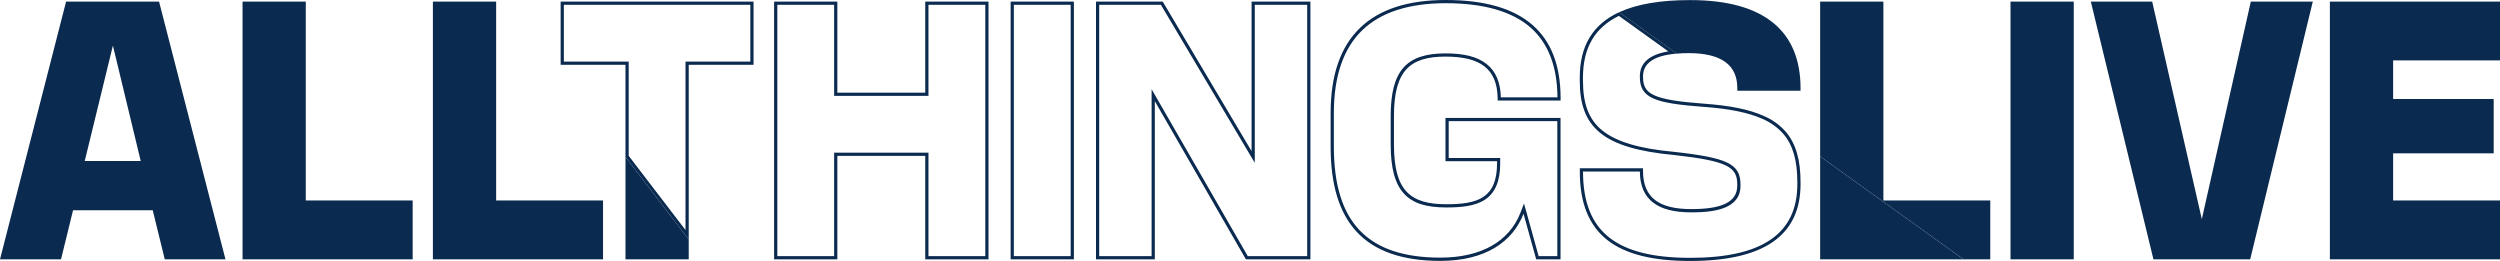
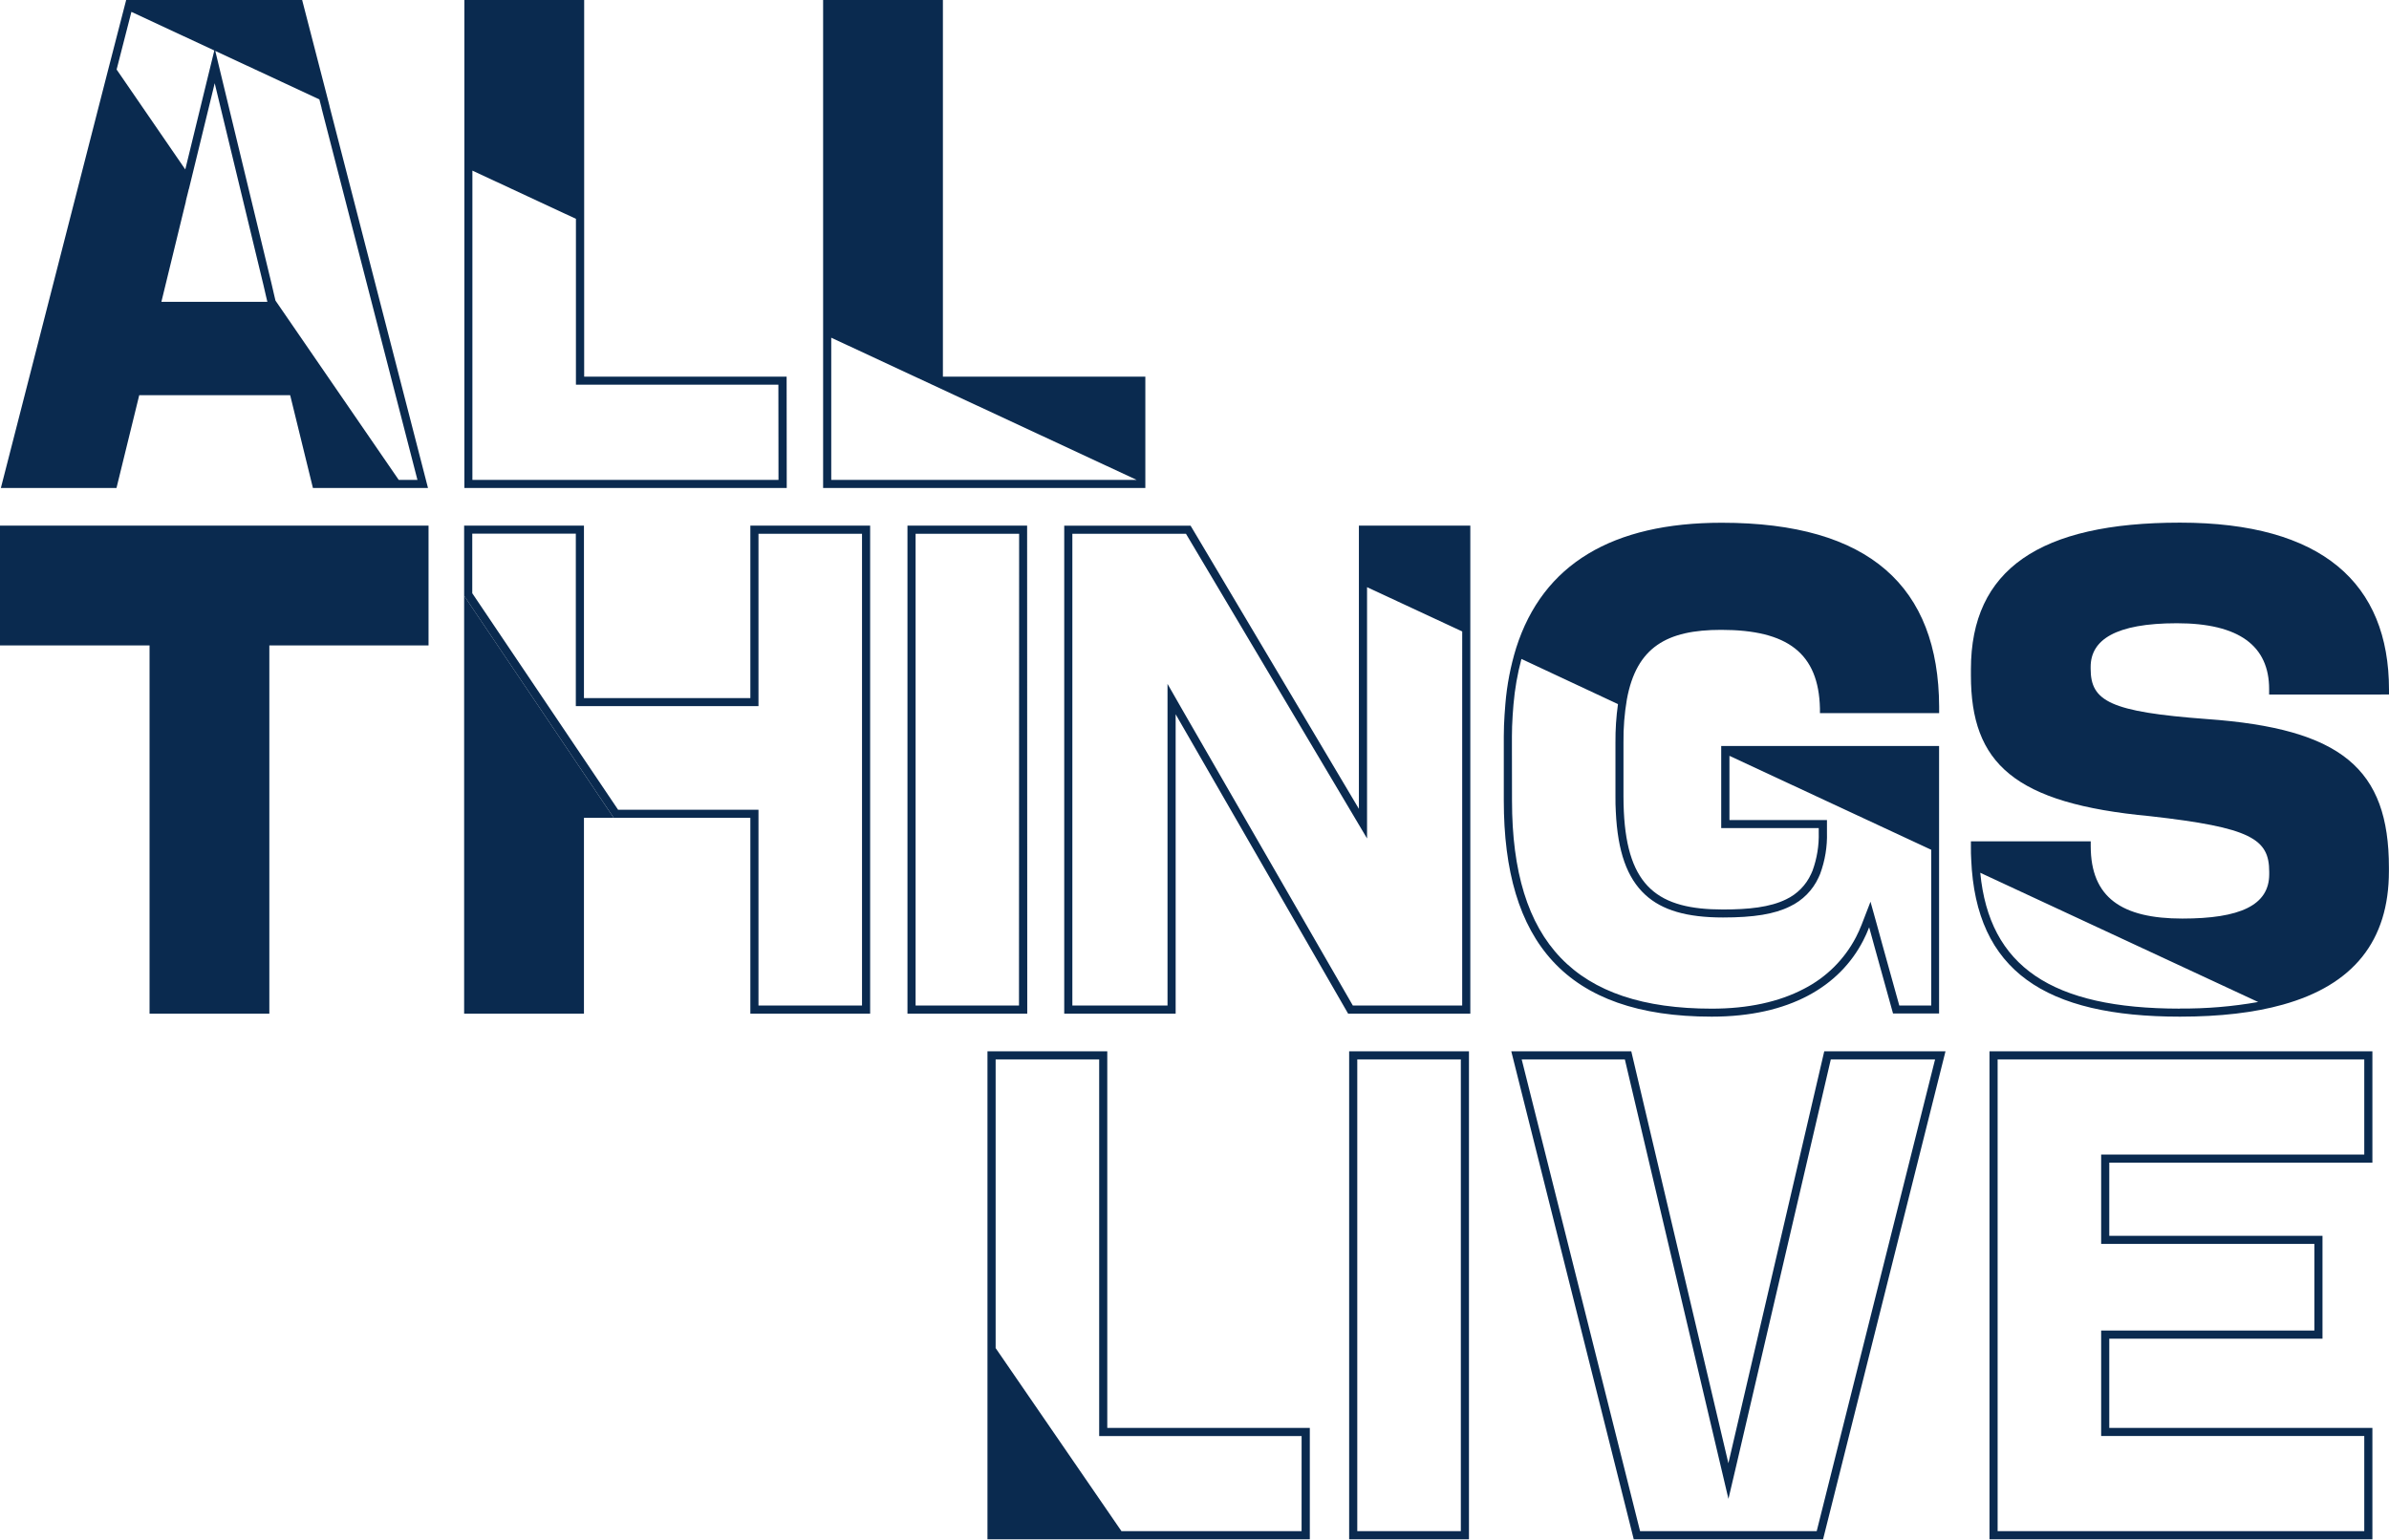
- <svg xmlns="http://www.w3.org/2000/svg" id="Lager_1" data-name="Lager 1" width="1560.03" height="162.84" viewBox="0 0 1560.03 162.84">
+ <svg xmlns="http://www.w3.org/2000/svg" id="Layer_1" data-name="Layer 1" width="881.92" height="568.4" viewBox="0 0 881.92 568.4">
  <defs>
-     <style>
-       .cls-1{fill:#0a2a4f}
-     </style>
+     <style>.cls-1{fill:#0a2a4f}</style>
  </defs>
-   <g id="Layer_2" data-name="Layer 2">
-     <g id="Layer_1-2" data-name="Layer 1-2">
-       <path class="cls-1" d="M468.22 3v35.45h-40.45v105.1l-35.46-46.31V38.45h-40.46V3h116.37m2-2H349.85v39.45h40.46v57.47l39.46 51.53v-109h40.45V1ZM614.84 3v156.81h-35.47V95.28h-58.86v64.53h-35.46V3h35.46v56.82h58.86V3h35.47m2-2h-39.47v56.82h-54.86V1h-39.46v160.81h39.46V97.28h54.86v64.53h39.47V1ZM668.12 3v156.81h-35.47V3h35.47m2-2h-39.47v160.81h39.47V1ZM815.71 3v156.81h-37.1l-56.26-97.67-3.73-6.48v104.15h-32.7V3h38.5l54.86 92.35 3.72 6.25V3h32.71m2-2H781v93.32L725.56 1h-41.64v160.81h36.7V63.14l56.83 98.67h40.26V1ZM902.16 2c23.48 0 41.22 5.05 52.71 15 11.14 9.64 16.84 24.31 17 43.58v.17h-35.32c-.28-9.54-3.21-16.38-9-20.89s-14-6.54-25.58-6.54c-24.58 0-34.16 11-34.16 39.1v17.74c0 14.94 2.7 24.76 8.49 30.89 5.48 5.81 13.58 8.4 26.27 8.4 8.29 0 17.63-.58 24.14-4.92 6.35-4.23 9.43-11.6 9.43-22.53v-3.4H904v-23h67.79v84.21h-11.67l-7.49-27L951 127l-2.18 5.64c-7 18.13-24.75 28.12-50 28.12-45.36 0-66.48-22-66.48-69.23V70.45c0-22.85 5.95-40.19 17.68-51.55C861.6 7.69 879.15 2 902.16 2m0-2c-47 0-71.83 23.09-71.83 70.45v21.11c0 46.37 20.33 71.23 68.48 71.23 28.21 0 45.18-12 51.89-29.4l7.9 28.42h15.19V73.6H902v27h32.17v1.4c0 21.7-12.24 25.45-31.57 25.45-22.5 0-32.76-8.29-32.76-37.29V72.42c0-28.42 10.06-37.1 32.16-37.1 21.91 0 32.17 7.7 32.56 25.85v1.58h39.27v-2.17C973.59 21.11 950.9 0 902.16 0ZM1010.19 9.89l30.88 22.17c-11.81 2-17.78 7.17-17.78 15.5v.59c0 13.34 10 16.33 40.14 18.56 15.83 1.14 27.73 3.58 36.42 7.49a36.58 36.58 0 0 1 12.92 9.27c6 7 8.79 16.57 8.79 30.24v1.18c0 30.92-21.87 46-66.87 46-23.12 0-39.62-4.13-50.44-12.62-11.06-8.68-16.43-22.16-16.43-41.22h35.47c.09 8.86 2.84 15.23 8.41 19.47 5.29 4 13.07 6 23.78 6 13.14 0 30.61-1.72 30.61-16.6v-.79c0-6.82-2.39-10.77-8.25-13.63-5.69-2.79-15.19-4.73-32.84-6.71-22.11-2-36.48-6.31-45.21-13.42-8.28-6.74-12-16.29-12-31v-2c0-18.48 7.32-31.07 22.37-38.45m.21-2.31c-16.43 7.61-24.58 21-24.58 40.76v2c0 29 14.21 42.23 59 46.37 33.35 3.75 39.27 7.5 39.27 18.35v.79c0 10.26-9.67 14.6-28.61 14.6-19.93 0-30.19-6.9-30.19-23.87V105h-39.44v2c0 39.66 22.89 55.84 68.87 55.84 45.58 0 68.87-15.58 68.87-47.95v-1.18c0-13.71-2.78-24-9.28-31.55a38.32 38.32 0 0 0-13.65-9.8c-9.1-4.1-21.24-6.51-37.06-7.64-32-2.37-38.28-5.92-38.28-16.57v-.59c0-7.73 6.13-12.92 21.11-14.13l-36-25.85ZM1135.79 161.81h89.45l-89.45-64.21v64.21zM41.24 1 0 161.81h38.08l7.5-30.59h49.73l7.5 30.59h37.88L99.25 1Zm11.64 99.45 17.57-72 17.36 72ZM190.81.99h-39.46v160.82h106.16v-36.7h-66.7V.99zM309.6.99h-39.47v160.82H376.3v-36.7h-66.7V.99z" />
-       <path class="cls-1" d="M390.31 161.81h39.46v-12.36l-39.46-51.53v63.89zM1053.7 33.15c20.53 0 30.39 7.5 30.39 21.71v1.77h39.47v-1.58c0-35.12-22.1-55-68.87-55-18.53 0-33.27 2.49-44.29 7.58l36 25.85a71.89 71.89 0 0 1 7.3-.33ZM1241.95 125.11h-66.69V.99h-39.47V97.6l89.45 64.21h16.71v-36.7zM1254.58.99h39.47v160.82h-39.47zM1373.96 136.75 1342.98.99h-38.28l39.07 160.82h60.38L1443.22.99h-38.68l-30.58 135.76zM1560.03 37.69V.99h-106.16v160.82h106.16v-36.7h-66.69V95.7h62.75V61.76h-62.75V37.69h66.69z" />
-     </g>
-   </g>
+   <path class="cls-1" d="m501.65 212.11 26.81 12.48-26.81-12.48v86.57L456.09 222l-8.15-13.72-6-10.09-2.43-4.08h-46.64V374.3H434V263.75l63.67 110.55h45.11V194.1h-41.13Zm38.13 40.82V371.3h-40.37l-62.82-109-5.59-9.77V371.3h-35.13V197.1h41.94l1.56 2.62 6 10.09 8.15 13.71 45.56 76.69 5.58 9.4v-92.79l35.13 16.35ZM881.92 256.45v-1.77c0-39.36-24.77-61.69-77.17-61.69-51.74 0-77.17 17.25-77.17 54.17v2.22c0 32.5 15.93 47.31 66.12 52 37.36 4.2 44 8.4 44 20.56v.88c0 11.5-10.84 16.37-32.06 16.37-22.34 0-33.83-7.74-33.83-26.76v-1.77h-44.23v2.21c0 1.55 0 3.06.11 4.54 1.72 41.14 27.34 58 77.06 58q22.17 0 38-4.44c26-7.26 39.14-23.53 39.14-49.29v-1.33c0-36.48-17.47-51.3-67.22-54.83-35.82-2.66-42.89-6.64-42.89-18.58v-.66c0-9.95 9.06-16.14 31.84-16.14 23 0 34.05 8.4 34.05 24.32v2Zm-77.17 116c-47.4 0-70.37-15.53-73.72-50.17L833.62 370a157.65 157.65 0 0 1-28.87 2.41ZM171.43 0v58.32l44.22 20.6V0h-44.22zM0 238.32h55.21V374.3h44.22V238.32h58.77V194.1H0v44.22zM171.34 374.3h44.23V302h11l-55.23-82.02V374.3zM51.4 145.93h55.72l8.4 34.27H158l-.63-2.44-35.23-136.61-.5-1.95v-.1l-1.16-4.52L111.54 0h-65v.14L39.8 26.25.32 180.2H43Zm102.7 31.27h-6.91L101.7 111l-.07-.28-.44-1.85-1-4.33L82.17 30l-2.7-11.2 38.43 17.9.81 3.14v.11l.5 1.95ZM48.51 4.38l30.61 14.26L76.34 30 68.4 62.57l-25.35-36.9ZM69.73 69.8l9.53-39.07 18 74.54 1 4.33.44 1.84H59.58l8.48-34.81.54-2.18v-.19l.4-1.65.26-1 .43-1.78ZM410 527.27h-1.24V388.2h-44.23v180.2h119v-41.13H410Zm70.49 38.13H414l-46.45-67.6V391.2h38.22v139.07h74.73ZM385.75 180.2h37.06v-41.12h-74.73V0h-44.22v180.2h81.89Zm-78.89-40.65V124.7l112.74 52.5H306.86ZM290.39 139.08h-74.74V78.92l-44.22-20.6V180.2h119Zm-3 38.12h-113V63l38.22 17.8v61.25h74.74Z" />
+   <path class="cls-1" d="M277 257.78h-61.43V194.1h-44.23V220l55.23 82H277v72.3h44.22V194.1H277Zm3 0V197.1h38.22v174.2H280V299h-51.83l-53.83-79.94v-22h38.23v63.68H280ZM379.17 194.1H335v180.2h44.22Zm-3 177.2H338V197.1h38.22ZM631.87 375.41c28.84 0 47.19-11.23 55.9-28a50.8 50.8 0 0 0 2.25-5l2 7.3 6.81 24.54h17v-98.78H635.4v30.3h36v1.55a38.12 38.12 0 0 1-2.3 14.22c-.16.4-.33.78-.51 1.16a19.13 19.13 0 0 1-9.23 9.39c-5.94 2.93-13.87 3.75-23.33 3.75-23.69 0-35.27-8.21-36.58-36.19-.08-1.79-.13-3.65-.13-5.6v-19.9a88.65 88.65 0 0 1 1.26-15.94c3.56-19.26 14.76-25.63 34.78-25.63 24.55 0 36 8.62 36.49 29v1.76h44v-2.43c-.22-44.22-25.65-67.88-80.26-67.88-40.3 0-66 15.23-75.87 46.18a96.92 96.92 0 0 0-4 20.78c-.12 1.33-.22 2.68-.3 4-.17 2.57-.28 5.2-.28 7.94v23.66c0 51.96 22.78 79.82 76.73 79.82Zm-73.73-99.78v-3.7c0-2.43.09-5 .27-7.75.1-1.48.19-2.78.3-4a97.21 97.21 0 0 1 2.94-16.86L597.29 260a96.9 96.9 0 0 0-.93 14.18V294c0 2 0 3.89.13 5.74.69 14.72 4.14 24.46 10.86 30.65 6.21 5.73 15.34 8.4 28.72 8.4 11.37 0 19-1.25 24.66-4.06A22 22 0 0 0 671.35 324c.22-.47.41-.89.57-1.3a40.88 40.88 0 0 0 2.52-15.34v-4.55h-36V279.1l74.49 34.69v57.51h-11.79l-6.2-22.3-2-7.3-2.43-8.73-3.26 8.45a47.48 47.48 0 0 1-2.12 4.68 44.46 44.46 0 0 1-19.13 19c-9.26 4.88-20.73 7.36-34.1 7.36-50.3 0-73.73-24.41-73.73-76.82ZM498.05 568.4h44.23V388.2h-44.23Zm3-177.2h38.23v174.2h-38.23ZM638.05 540.32 602.2 388.2h-44.3l45.21 180.2H673l45.2-180.2h-44.76Zm76.3-149.12-43.7 174.2h-65.2l-43.7-174.2h38.08l35.3 149.8 2.94 12.47L641 541l34.86-149.8ZM763.31 388.2h-28.87v180.2h141.35v-41.13h-97.13v-32.94h78.71v-38h-78.71v-27h97.13V388.2H763.31Zm109.48 38.12h-97.13v33h78.71v32h-78.71v38.94h97.13v35.14H737.44V391.2h135.35Z" />
</svg>
